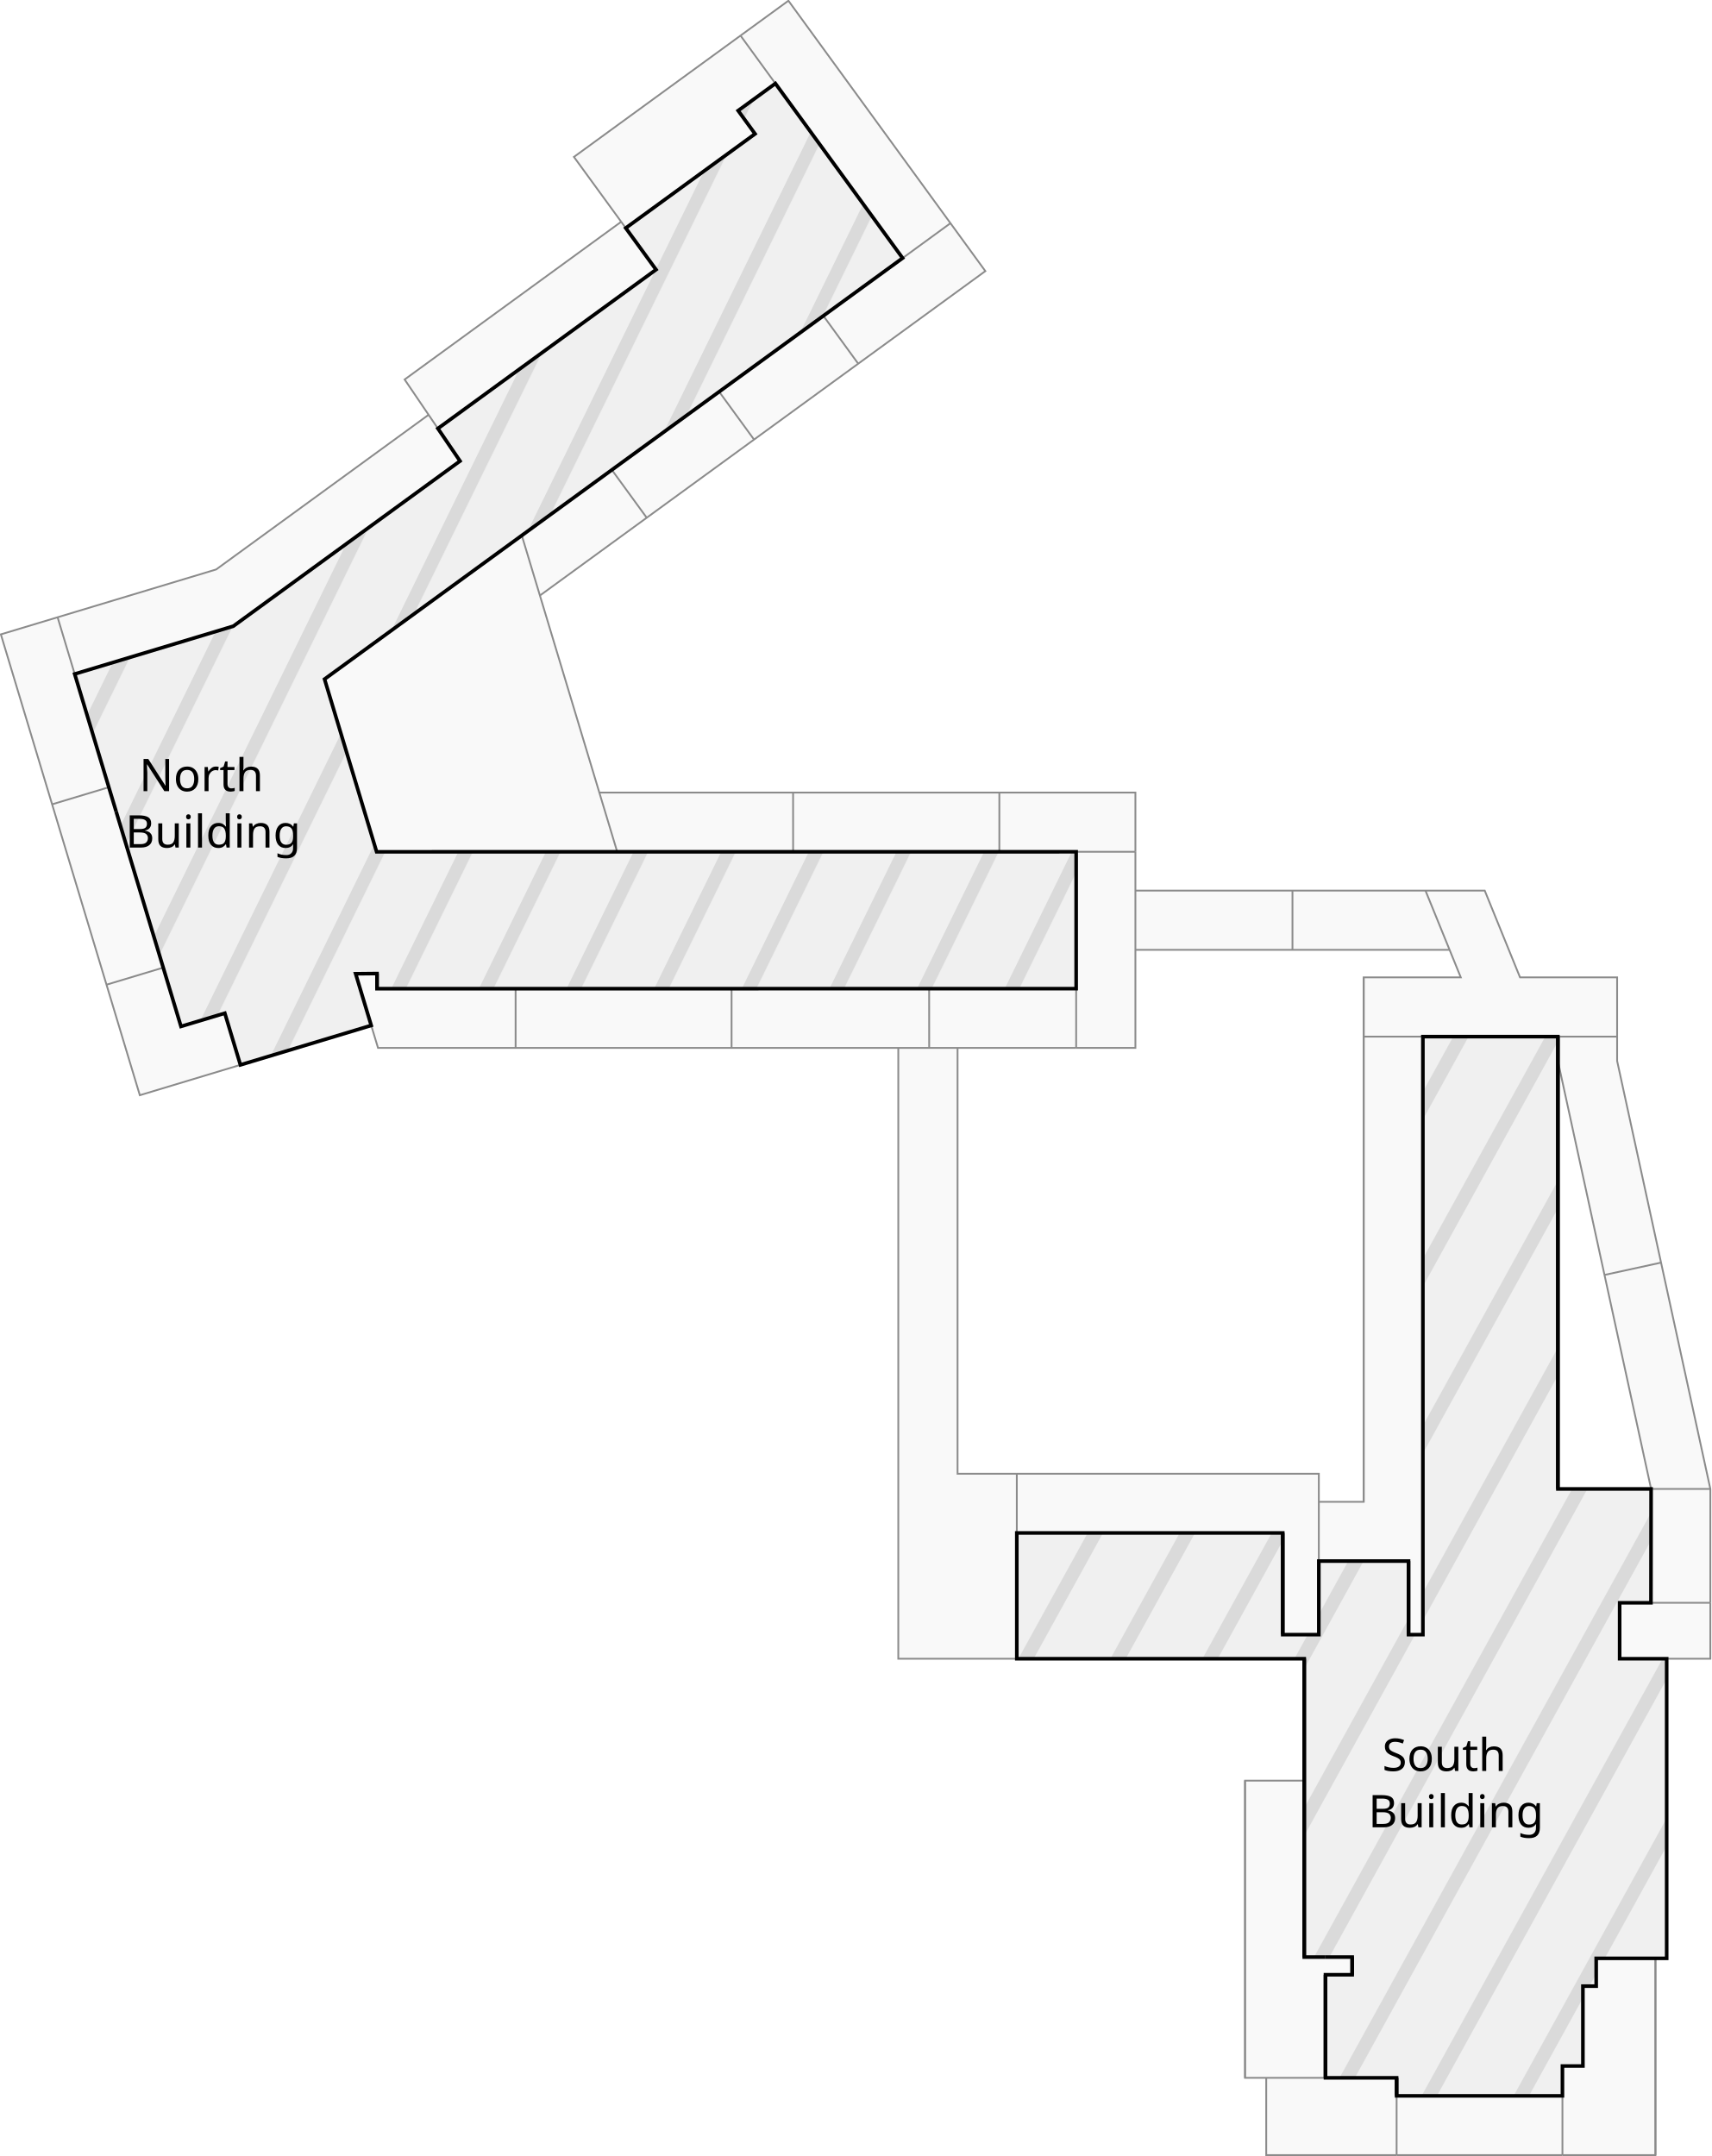
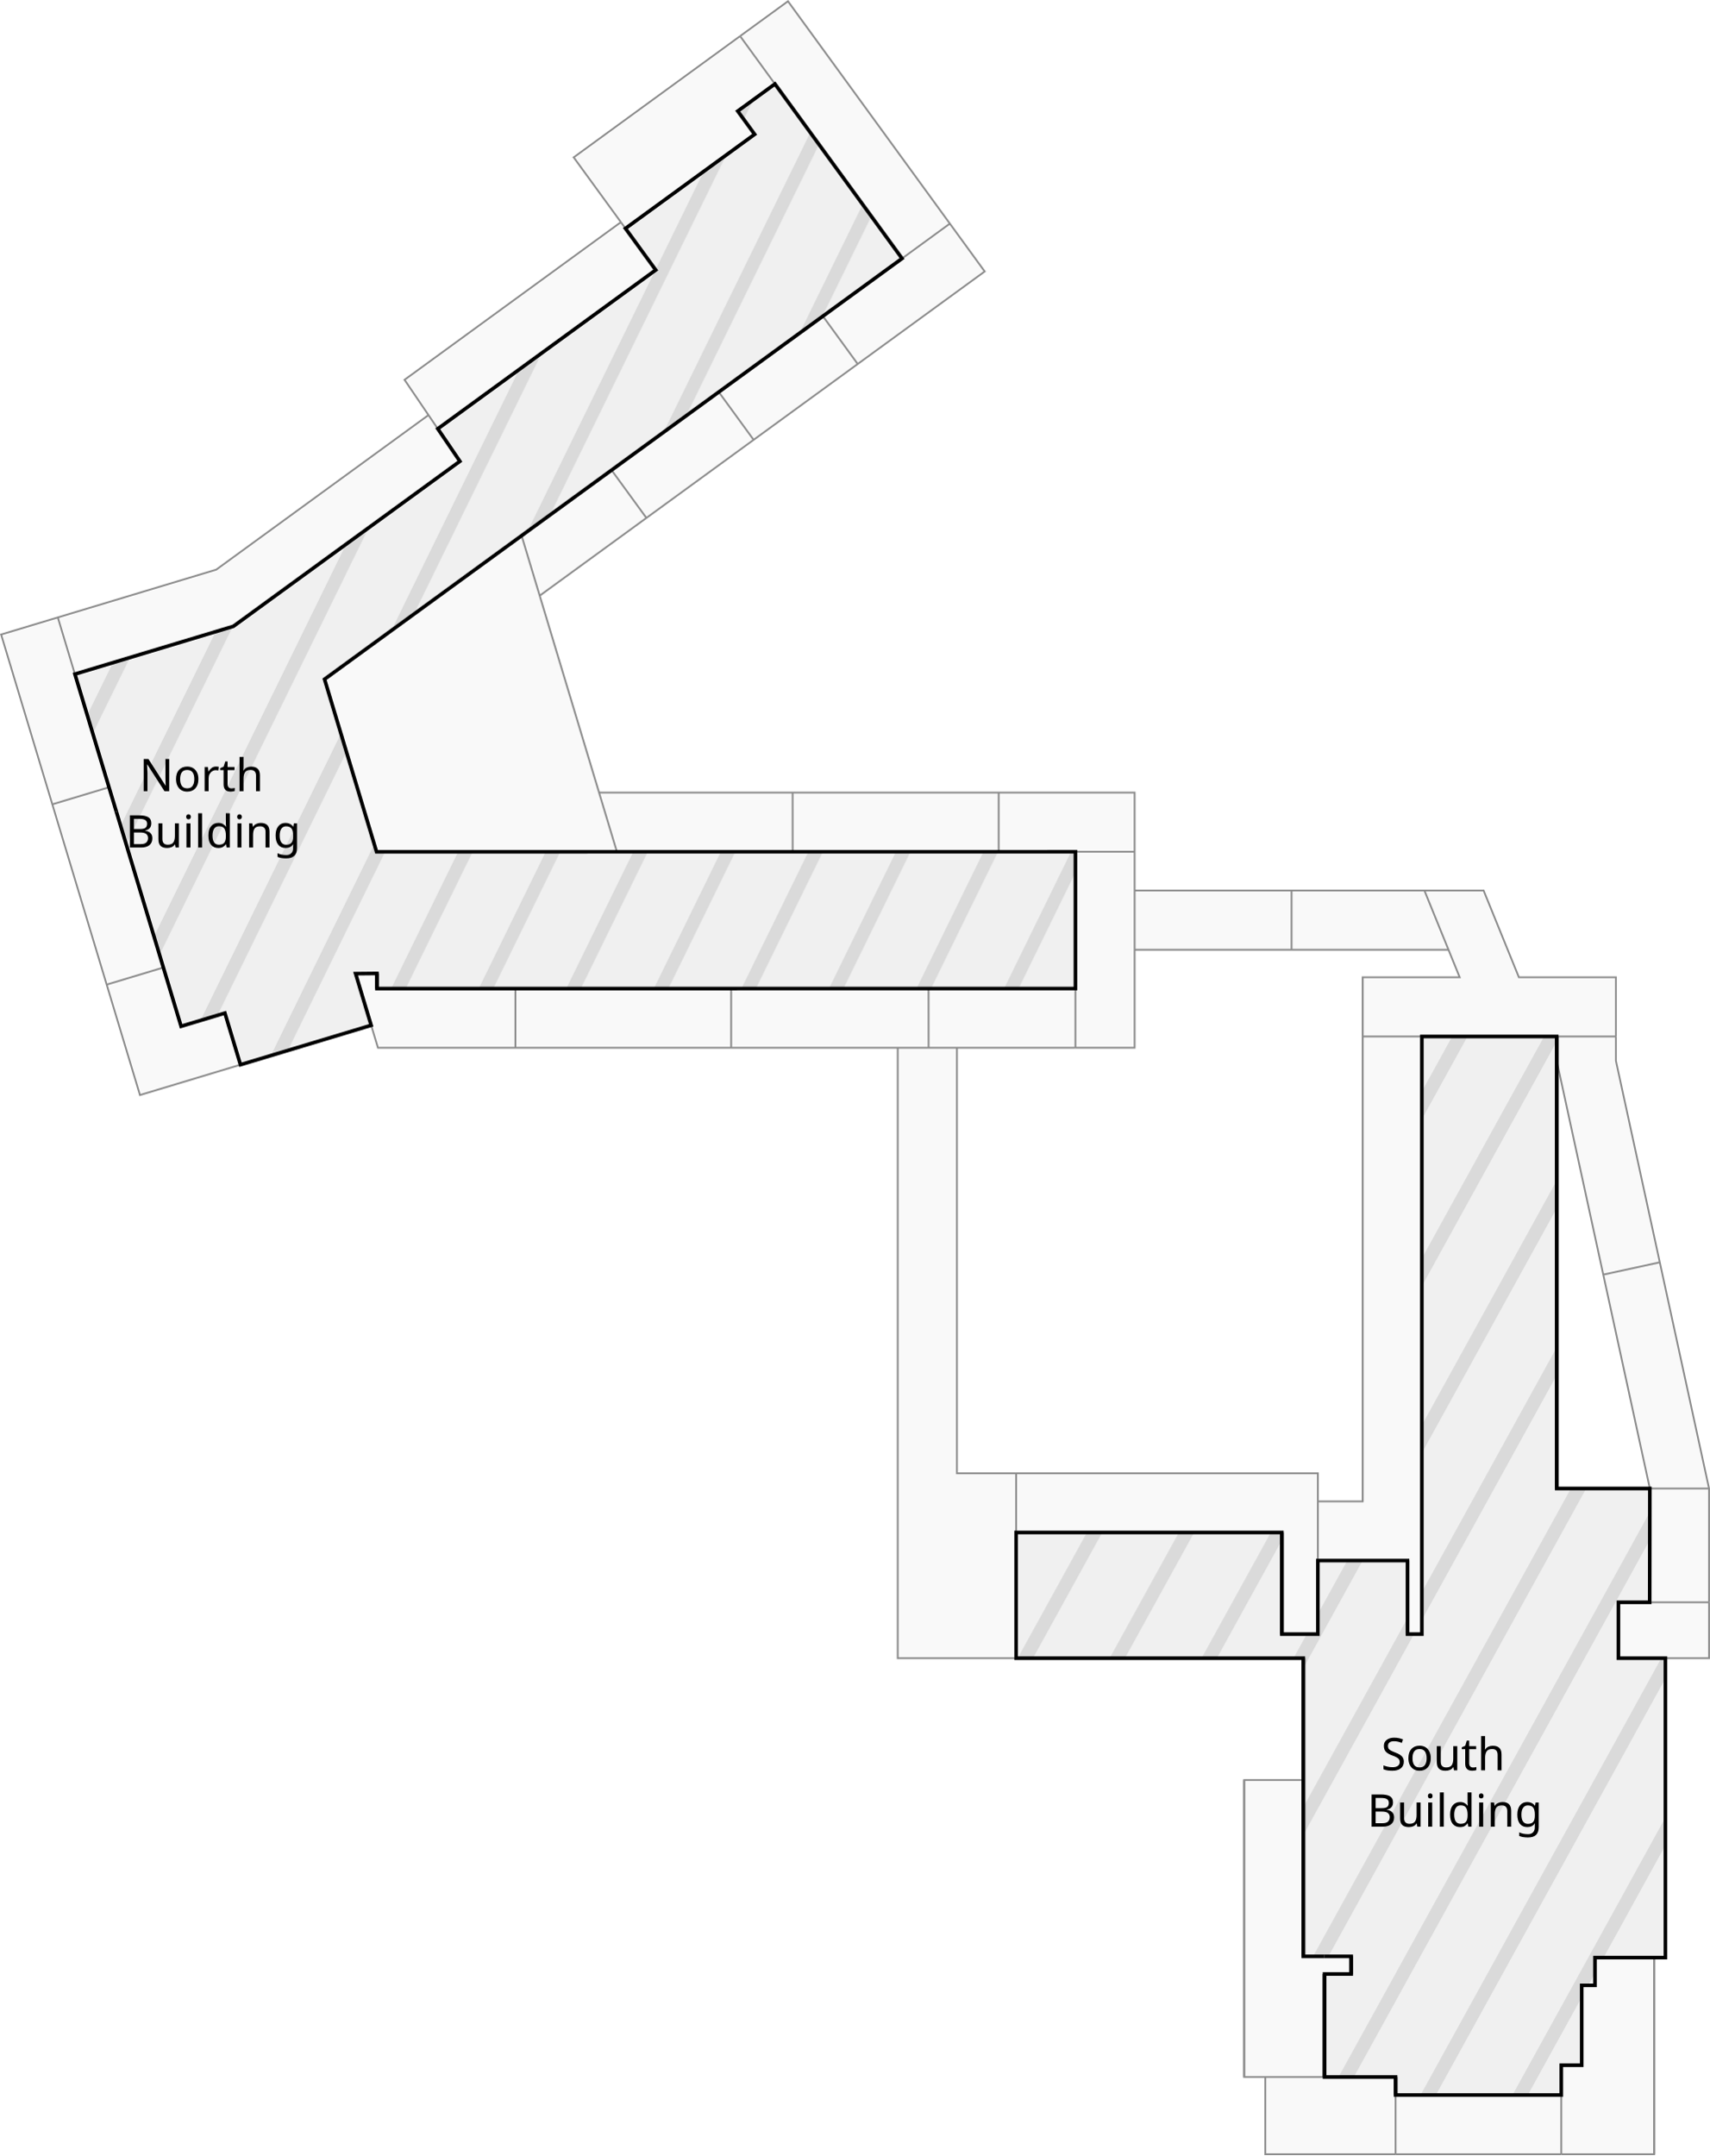
- <svg xmlns="http://www.w3.org/2000/svg" xmlns:xlink="http://www.w3.org/1999/xlink" width="476.549" height="600.452" viewBox="0 0 476.549 600.452" version="1.1" id="svg3023">
+ <svg xmlns="http://www.w3.org/2000/svg" xmlns:xlink="http://www.w3.org/1999/xlink" width="476.622" height="600.599" viewBox="0 0 476.622 600.599" version="1.1" id="svg3023">
  <defs id="defs3027">
    <pattern xlink:href="#Strips1_5_6" id="pattern13175" patternTransform="matrix(3.276229,1.805541,-5.894463,10.69575,0,0)" />
    <pattern xlink:href="#Strips1_5_6" id="pattern10491" patternTransform="matrix(3.280886,1.606547,-0.9213553,1.881589,-147.4532,101.2211)" />
    <pattern patternUnits="userSpaceOnUse" width="6" height="1" patternTransform="translate(0,0) scale(10,10)" id="Strips1_5_6">
      <rect style="fill:black;stroke:none" x="0" y="-0.5" width="1" height="2" id="rect7504" />
    </pattern>
  </defs>
-   <g id="layer3">
+   <g id="layer3" transform="translate(0.07216953,0.1470855)">
    <path style="opacity:0.15;fill:#999999;fill-opacity:1;stroke:none;stroke-width:1.247;stroke-miterlimit:4;stroke-dasharray:none;stroke-opacity:1;stop-color:#000000" d="m 205.559,30.812 4.71,6.47 -36.003,26.24 8.433,11.57 -60.75,44.25 6.16,9.06 -63.14,45.99 -44.174,13.308 29.604,98.162 12.21,-3.68 4.771,14.26 35.999,-10.85 -4.34,-14.4 5.95,-0.06 v 4.21 h 194.7 v -38.12 l -194.81,0.01 L 90.627,188.962 251.379,71.868 215.929,23.252 Z" id="path3817" />
    <path style="opacity:0.09;fill:url(#pattern10491);fill-opacity:1;stroke:none;stroke-width:1.247;stroke-miterlimit:4;stroke-dasharray:none;stroke-opacity:1;stop-color:#000000" d="m 205.559,30.812 4.71,6.47 -36.003,26.24 8.433,11.57 -60.75,44.25 6.16,9.06 -63.14,45.99 -44.174,13.308 29.604,98.162 12.21,-3.68 4.771,14.26 35.999,-10.85 -4.34,-14.4 5.95,-0.06 v 4.21 h 194.7 v -38.12 l -194.81,0.01 L 90.627,188.962 251.379,71.868 215.929,23.252 Z" id="path3817-3" />
    <path style="opacity:0.15;fill:#999999;fill-opacity:1;fill-rule:nonzero;stroke-width:1.247;stroke-dasharray:none;stop-color:#000000" d="m 396.249,288.702 h 37.59 v 125.97 l 25.96,0.033 v 31.677 h -8.76 v 15.58 h 13.1 v 83.44 l -19.63,-0.35 v 8.09 h -3.7 v 22.25 h -5.7 v 8.31 h -46.18 v -5.02 h -19.81 v -28.71 h 7.44 v -4.92 h -13.35 v -83.09 h -80.05 v -35.03 h 74.06 v 28.32 h 10.05 v -20.49 h 24.98 v 20.49 h 4 z" id="path12860" />
    <path style="opacity:0.09;fill:url(#pattern13175);fill-opacity:1;fill-rule:nonzero;stroke-width:1.247;stroke-dasharray:none;stop-color:#000000" d="m 396.249,288.702 h 37.59 v 125.97 l 25.96,0.033 v 31.677 h -8.76 v 15.58 h 13.1 v 83.44 l -19.63,-0.35 v 8.09 h -3.7 v 22.25 h -5.7 v 8.31 h -46.18 v -5.02 h -19.81 v -28.71 h 7.44 v -4.92 h -13.35 v -83.09 h -80.05 v -35.03 h 74.06 v 28.32 h 10.05 v -20.49 h 24.98 v 20.49 h 4 z" id="path12860-0" />
  </g>
-   <g id="layer5">
+   <g id="layer5" transform="translate(0.07216953,0.1470855)">
    <path style="opacity:1;fill:#f9f9f9;fill-opacity:1;fill-rule:nonzero;stroke:none;stroke-width:1.002;stroke-dasharray:none;stroke-opacity:1;stop-color:#000000" d="m 220.859,220.732 0.01,16.5 h -48.99 l -4.97,-16.5 z" id="North_Perimeter_360Photo_1_Web" />
    <path style="opacity:1;fill:#f9f9f9;fill-opacity:1;fill-rule:nonzero;stroke:none;stroke-width:1.002;stroke-dasharray:none;stroke-opacity:1;stop-color:#000000" d="m 359.929,248.032 v 16.5 h -43.74 v -16.5 z" id="Buildings_Walkway_360Photo_2_Web" />
    <path style="opacity:1;fill:#f9f9f9;fill-opacity:1;fill-rule:nonzero;stroke:none;stroke-width:1.002;stroke-dasharray:none;stroke-opacity:1;stop-color:#000000" d="m 359.929,248.032 h 37.04 l 6.71,16.5 h -43.745 z" id="Buildings_Walkway_360Photo_3_Web" />
    <path style="opacity:1;fill:#f9f9f9;fill-opacity:1;fill-rule:nonzero;stroke:none;stroke-width:1.002;stroke-dasharray:none;stroke-opacity:1;stop-color:#000000" d="m 396.969,248.032 h 16.5 l 9.83,24.17 h 27.04 v 16.5 h -16.5 -54.08 v -16.5 h 27.04 z" id="Buildings_Walkway_360Photo_4_Web" />
    <path style="opacity:1;fill:#f9f9f9;fill-opacity:1;fill-rule:nonzero;stroke:none;stroke-width:1.002;stroke-dasharray:none;stroke-opacity:1;stop-color:#000000" d="m 450.339,288.702 v 6.77 l 12.23,56.17 -15.75,3.43 -12.98,-59.6 v -6.77 z" id="South_Perimeter_360Photo_1_Web" />
    <path style="opacity:1;fill:#f9f9f9;fill-opacity:1;fill-rule:nonzero;stroke:none;stroke-width:1.002;stroke-dasharray:none;stroke-opacity:1;stop-color:#000000" d="m 462.569,351.642 -15.75,3.43 12.98,59.6 h 16.5 z" id="South_Perimeter_360Photo_2_Web" />
    <path style="opacity:1;fill:#f9f9f9;fill-opacity:1;fill-rule:nonzero;stroke:none;stroke-width:1.002;stroke-dasharray:none;stroke-opacity:1;stop-color:#000000" d="m 476.299,446.382 -16.54,-0.021 v -31.689 h 16.54 z" id="South_Perimeter_360Photo_3_Web" />
    <path style="opacity:1;fill:#f9f9f9;fill-opacity:1;fill-rule:nonzero;stroke:none;stroke-width:1.002;stroke-dasharray:none;stroke-opacity:1;stop-color:#000000" d="m 476.299,446.382 v 15.58 h -25.26 v -15.58 z" id="South_Perimeter_360Photo_4_Web" />
    <path style="opacity:1;fill:#f9f9f9;fill-opacity:1;fill-rule:nonzero;stroke:none;stroke-width:1.002;stroke-dasharray:none;stroke-opacity:1;stop-color:#000000" d="m 461.009,545.402 v 54.8 h -25.9 v -24.81 h 5.7 v -22.25 h 3.7 v -7.74 z" id="South_Perimeter_360Photo_5_Web" />
    <path style="opacity:1;fill:#f9f9f9;fill-opacity:1;fill-rule:nonzero;stroke:none;stroke-width:1.002;stroke-dasharray:none;stroke-opacity:1;stop-color:#000000" d="m 435.109,600.202 h -46.18 v -16.5 h 46.18 z" id="South_Perimeter_360Photo_6_Web" />
    <path style="opacity:1;fill:#f9f9f9;fill-opacity:1;fill-rule:nonzero;stroke:none;stroke-width:1.002;stroke-dasharray:none;stroke-opacity:1;stop-color:#000000" d="m 388.929,600.202 h -36.31 v -21.52 l 36.31,5e-5 z" id="South_Perimeter_360Photo_7_Web" />
    <path style="opacity:1;fill:#f9f9f9;fill-opacity:1;fill-rule:nonzero;stroke:none;stroke-width:1.002;stroke-dasharray:none;stroke-opacity:1;stop-color:#000000" d="m 346.719,578.682 h 22.4 v -28.71 l 7.44,5e-5 v -4.92 h -13.35 v -49.14 h -16.49 z" id="South_Perimeter_360Photo_8_Web" />
    <path style="opacity:1;fill:#f9f9f9;fill-opacity:1;fill-rule:nonzero;stroke:none;stroke-width:1.002;stroke-dasharray:none;stroke-opacity:1;stop-color:#000000" d="m 379.759,288.702 h 16.49 v 166.55 l -4,5e-5 v -20.49 l -24.98,-5e-5 v -16.5 h 12.49 z" id="South_Perimeter_360Photo_9_Web" />
-     <path style="opacity:1;fill:#f9f9f9;fill-opacity:1;fill-rule:nonzero;stroke:none;stroke-width:1.002;stroke-dasharray:none;stroke-opacity:1;stop-color:#000000" d="m 367.269,410.442 h -84.11 v 16.49 h 74.06 v 28.32 l 10.05,-5e-5 z" id="Language_Wing_Side_LinearVideo" />
-     <path style="opacity:1;fill:#f9f9f9;fill-opacity:1;fill-rule:nonzero;stroke:none;stroke-width:1.002;stroke-dasharray:none;stroke-opacity:1;stop-color:#000000" d="m 283.159,461.962 h -33 v -170.12 h 16.5 v 118.6 h 16.5 z" id="Language_Wing_Overpass_Entrance_LinearVideo" />
+     <path style="opacity:1;fill:#f9f9f9;fill-opacity:1;fill-rule:nonzero;stroke:none;stroke-width:1.002;stroke-dasharray:none;stroke-opacity:1;stop-color:#000000" d="m 367.269,410.442 h -84.11 v 16.49 h 74.06 v 28.32 l 10.05,-5e-5 z" id="Language_Wing_Side_LinearVideo_Web" />
+     <path style="opacity:1;fill:#f9f9f9;fill-opacity:1;fill-rule:nonzero;stroke:none;stroke-width:1.002;stroke-dasharray:none;stroke-opacity:1;stop-color:#000000" d="m 283.159,461.962 h -33 v -170.12 h 16.5 v 118.6 h 16.5 z" id="Language_Wing_Overpass_Entrance_LinearVideo_Web" />
    <path style="opacity:1;fill:#f9f9f9;fill-opacity:1;fill-rule:nonzero;stroke:none;stroke-width:1.002;stroke-dasharray:none;stroke-opacity:1;stop-color:#000000" d="m 316.189,237.222 h -16.5 v 54.62 h 16.5 z" id="Buildings_Walkway_360Photo_1_Web" />
    <path style="opacity:1;fill:#f9f9f9;fill-opacity:1;fill-rule:nonzero;stroke:none;stroke-width:1.002;stroke-dasharray:none;stroke-opacity:1;stop-color:#000000" d="m 316.189,220.732 v 16.49 h -37.89 v -16.49 z" id="North_Perimeter_360Photo_3_Web" />
    <path style="opacity:1;fill:#f9f9f9;fill-opacity:1;fill-rule:nonzero;stroke:none;stroke-width:1.002;stroke-dasharray:none;stroke-opacity:1;stop-color:#000000" d="m 299.689,275.342 v 16.5 h -40.93 l -8.5e-4,-16.498 z" id="North_Perimeter_360Photo_4_Web" />
    <path style="opacity:1;fill:#f9f9f9;fill-opacity:1;fill-rule:nonzero;stroke:none;stroke-width:1.002;stroke-dasharray:none;stroke-opacity:1;stop-color:#000000" d="m 258.749,275.352 h -55.02 v 16.49 h 55.03 z" id="North_Perimeter_360Photo_5_Web" />
    <path style="opacity:1;fill:#f9f9f9;fill-opacity:1;fill-rule:nonzero;stroke:none;stroke-width:1.002;stroke-dasharray:none;stroke-opacity:1;stop-color:#000000" d="m 203.729,275.352 h -60.14 c 0,0 0,16.49 0,16.49 h 60.14 z" id="North_Perimeter_360Photo_6_Web" />
    <path style="opacity:1;fill:#f9f9f9;fill-opacity:1;fill-rule:nonzero;stroke:none;stroke-width:1.002;stroke-dasharray:none;stroke-opacity:1;stop-color:#000000" d="m 143.589,275.352 v 16.49 h -38.32 l -6.23,-20.65 h 5.95 l 2.1e-4,4.16 z" id="North_Perimeter_360Photo_7_Web" />
    <path style="opacity:1;fill:#f9f9f9;fill-opacity:1;fill-rule:nonzero;stroke:none;stroke-width:1.002;stroke-dasharray:none;stroke-opacity:1;stop-color:#000000" d="m 66.949,296.572 -28.011,8.446 -9.272,-30.778 15.79,-4.764 4.943,16.386 12.21,-3.68 z" id="North_Perimeter_360Photo_8_Web" />
    <path style="opacity:1;fill:#f9f9f9;fill-opacity:1;fill-rule:nonzero;stroke:none;stroke-width:1.002;stroke-dasharray:none;stroke-opacity:1;stop-color:#000000" d="m 45.456,269.476 -15.147,-50.234 -15.8,4.76 15.15,50.24 z" id="North_Perimeter_360Photo_9_Web" />
    <path style="opacity:1;fill:#f9f9f9;fill-opacity:1;fill-rule:nonzero;stroke:none;stroke-width:1.002;stroke-dasharray:none;stroke-opacity:1;stop-color:#000000" d="m 16.039,171.912 -15.8,4.76 14.27,47.33 15.793,-4.76 z" id="North_Perimeter_360Photo_10_Web" />
    <path style="opacity:1;fill:#f9f9f9;fill-opacity:1;fill-rule:nonzero;stroke:none;stroke-width:1.002;stroke-dasharray:none;stroke-opacity:1;stop-color:#000000" d="m 16.039,171.912 44.16,-13.32 59.15,-43.07 8.76,12.88 -63.14,45.99 -44.174,13.308 z" id="North_Perimeter_360Photo_11_Web" />
    <path style="opacity:1;fill:#f9f9f9;fill-opacity:1;fill-rule:nonzero;stroke:none;stroke-width:1.002;stroke-dasharray:none;stroke-opacity:1;stop-color:#000000" d="m 112.679,105.692 60.31,-43.93 9.71,13.33 -60.75,44.25 z" id="North_Perimeter_360Photo_12_Web" />
    <path style="opacity:1;fill:#f9f9f9;fill-opacity:1;fill-rule:nonzero;stroke:none;stroke-width:1.002;stroke-dasharray:none;stroke-opacity:1;stop-color:#000000" d="m 159.829,43.702 14.43,19.81 36.01,-26.23 -4.71,-6.47 10.37,-7.56 -9.71,-13.34 z" id="North_Perimeter_360Photo_13_Web" />
    <path style="opacity:1;fill:#f9f9f9;fill-opacity:1;fill-rule:nonzero;stroke:none;stroke-width:1.002;stroke-dasharray:none;stroke-opacity:1;stop-color:#000000" d="m 206.219,9.912 13.34,-9.71 45.13,61.96 -13.31,9.706 z" id="North_Perimeter_360Photo_14_Web" />
    <path style="opacity:1;fill:#f9f9f9;fill-opacity:1;fill-rule:nonzero;stroke:none;stroke-width:1.002;stroke-dasharray:none;stroke-opacity:1;stop-color:#000000" d="m 264.689,62.162 9.71,13.34 -35.4,25.79 -9.712,-13.333 z" id="North_Perimeter_360Photo_15_Web" />
    <path style="opacity:1;fill:#f9f9f9;fill-opacity:1;fill-rule:nonzero;stroke:none;stroke-width:1.002;stroke-dasharray:none;stroke-opacity:1;stop-color:#000000" d="m 229.288,87.959 9.712,13.333 -29.01,21.13 -9.72,-13.33 z" id="North_Perimeter_360Photo_16_Web" />
    <path style="opacity:1;fill:#f9f9f9;fill-opacity:1;fill-rule:nonzero;stroke:none;stroke-width:1.002;stroke-dasharray:none;stroke-opacity:1;stop-color:#000000" d="m 200.269,109.092 9.72,13.33 -29.89,21.77 -9.71,-13.33 z" id="North_Perimeter_360Photo_17_Web" />
    <path style="opacity:1;fill:#f9f9f9;fill-opacity:1;fill-rule:nonzero;stroke:none;stroke-width:1.002;stroke-dasharray:none;stroke-opacity:1;stop-color:#000000" d="m 170.389,130.862 -25.08,18.26 5.05,16.73 29.74,-21.66 z" id="North_Perimeter_360Photo_18_Web" />
    <path style="opacity:1;fill:#f9f9f9;fill-opacity:1;fill-rule:nonzero;stroke:none;stroke-width:1.002;stroke-dasharray:none;stroke-opacity:1;stop-color:#000000" d="m 145.309,149.122 26.57,88.11 h -67 l -14.5,-48.09 z" id="North_Courtyard_360Photo_1_Web" />
    <path style="opacity:1;fill:#f9f9f9;fill-opacity:1;fill-rule:nonzero;stroke:none;stroke-width:1.002;stroke-dasharray:none;stroke-opacity:1;stop-color:#000000" d="m 220.859,220.732 h 57.44 v 16.49 l -57.43,0.01 z" id="North_Perimeter_360Photo_2_Web" />
    <path style="opacity:0;fill:#fefefe;fill-opacity:1;fill-rule:nonzero;stroke:none;stroke-width:0.71;stroke-dasharray:none;stroke-opacity:1;stop-color:#000000" d="m 293.135,244.141 v 24.283 h -49.165 l -0.006,-24.278 z" id="North_Roof_360Photo_1_Web" />
  </g>
-   <g id="layer2" style="display:inline;opacity:1;stroke:#8b8b8b;stroke-opacity:1">
-     <g id="g6033" style="display:inline;stroke:#8b8b8b;stroke-opacity:1">
+   <g id="layer2" style="display:inline;opacity:1;stroke:#8b8b8b;stroke-opacity:1" transform="translate(0.07216953,0.1470855)">
+     <g id="g6033" style="display:inline;stroke:#8b8b8b;stroke-opacity:1;pointer-events:none;">
      <path d="m 433.839,288.702 h 16.5" fill="none" stroke="#000000" stroke-width="0.5" id="path2877" style="stroke:#8b8b8b;stroke-opacity:1" />
      <path d="m 450.339,272.202 v 16.5 -16.5 h -27.04 l -9.83,-24.17 h -97.28" fill="none" stroke="#000000" stroke-width="0.5" id="path2879" style="stroke:#8b8b8b;stroke-opacity:1" />
      <path d="m 299.689,237.222 h 16.5" fill="none" stroke="#000000" stroke-width="0.5" id="path2881" style="stroke:#8b8b8b;stroke-opacity:1" />
      <path d="m 299.689,275.342 v 16.5 z" fill="none" stroke="#000000" stroke-width="0.5" id="path2883" style="stroke:#8b8b8b;stroke-opacity:1" />
      <path d="m 299.689,291.842 h 16.5 v -54.62 54.62" fill="none" stroke="#000000" stroke-width="0.5" id="path2885" style="stroke:#8b8b8b;stroke-opacity:1" />
      <path d="m 396.249,288.702 h -16.49" fill="none" stroke="#000000" stroke-width="0.5" id="path2889" style="stroke:#8b8b8b;stroke-opacity:1" />
      <path d="m 379.759,418.262 v -146.06 h 27.04 l -9.83,-24.17" fill="none" stroke="#000000" stroke-width="0.5" id="path2891" style="stroke:#8b8b8b;stroke-opacity:1" />
      <path d="m 316.189,264.532 h 87.49" fill="none" stroke="#000000" stroke-width="0.5" id="path2895" style="stroke:#8b8b8b;stroke-opacity:1" />
      <path d="m 359.929,264.532 v -16.5 z" fill="none" stroke="#000000" stroke-width="0.5" id="path2897" style="stroke:#8b8b8b;stroke-opacity:1" />
      <path d="m 283.159,426.932 v -16.49 z" fill="none" stroke="#000000" stroke-width="0.5" id="path2909" style="stroke:#8b8b8b;stroke-opacity:1" />
      <path d="m 283.159,410.442 h -16.5 v -118.6 118.6" fill="none" stroke="#000000" stroke-width="0.5" id="path2911" style="stroke:#8b8b8b;stroke-opacity:1" />
      <path d="m 367.269,418.262 h 12.49 v -146.06" fill="none" stroke="#000000" stroke-width="0.5" id="path2913" style="stroke:#8b8b8b;stroke-opacity:1" />
      <path d="m 283.159,410.442 h 84.11 v 24.32 -24.32" fill="none" stroke="#000000" stroke-width="0.5" id="path2915" style="stroke:#8b8b8b;stroke-opacity:1" />
      <path d="m 476.299,446.382 h -16.54" fill="none" stroke="#000000" stroke-width="0.5" id="path2921" style="stroke:#8b8b8b;stroke-opacity:1" />
      <path d="m 464.139,461.962 h 12.16 v -15.58 15.58" fill="none" stroke="#000000" stroke-width="0.5" id="path2923" style="stroke:#8b8b8b;stroke-opacity:1" />
      <path d="m 433.839,295.472 25.96,119.2 h 16.5" fill="none" stroke="#000000" stroke-width="0.5" id="path2927" style="stroke:#8b8b8b;stroke-opacity:1" />
      <path d="m 476.299,414.672 v 31.71 -31.71 l -25.96,-119.2 v -6.77 6.77" fill="none" stroke="#000000" stroke-width="0.5" id="path2929" style="stroke:#8b8b8b;stroke-opacity:1" />
      <path d="m 462.569,351.642 -15.75,3.43" fill="none" stroke="#000000" stroke-width="0.5" id="path2933" style="stroke:#8b8b8b;stroke-opacity:1" />
      <path d="m 435.109,583.702 v 16.5 z" fill="none" stroke="#000000" stroke-width="0.5" id="path2935" style="stroke:#8b8b8b;stroke-opacity:1" />
      <path d="m 435.109,600.202 v 0 h 25.9 v -54.8" fill="none" stroke="#000000" stroke-width="0.5" id="path2937" style="stroke:#8b8b8b;stroke-opacity:1" />
      <path d="m 461.009,600.202 v -54.8 m 0,0 v 54.8 m 0,0 v 0" fill="none" stroke="#000000" stroke-width="0.5" id="path2939" style="stroke:#8b8b8b;stroke-opacity:1" />
      <path d="m 388.929,583.702 v 16.5 z" fill="none" stroke="#000000" stroke-width="0.5" id="path2941" style="stroke:#8b8b8b;stroke-opacity:1" />
      <path d="m 388.929,600.202 v 0 h 46.18" fill="none" stroke="#000000" stroke-width="0.5" id="path2943" style="stroke:#8b8b8b;stroke-opacity:1" />
      <path d="m 352.619,600.202 v 0 m 36.31,0 h -36.31 v -21.52 21.52" fill="none" stroke="#000000" stroke-width="0.5" id="path2947" style="stroke:#8b8b8b;stroke-opacity:1" />
      <path d="m 363.209,495.912 h -16.49 v 82.77" fill="none" stroke="#000000" stroke-width="0.5" id="path2949" style="stroke:#8b8b8b;stroke-opacity:1" />
      <path d="m 369.119,578.682 h -22.4 v -82.77" fill="none" stroke="#000000" stroke-width="0.5" id="path2953" style="stroke:#8b8b8b;stroke-opacity:1" />
      <path d="m 258.759,291.842 -0.01,-16.49 z" fill="none" stroke="#000000" stroke-width="0.5" id="path2959" style="stroke:#8b8b8b;stroke-opacity:1" />
      <path d="m 143.589,275.352 v 16.49 z" fill="none" stroke="#000000" stroke-width="0.5" id="path2961" style="stroke:#8b8b8b;stroke-opacity:1" />
      <path d="m 203.729,291.842 v -16.49 z" fill="none" stroke="#000000" stroke-width="0.5" id="path2963" style="stroke:#8b8b8b;stroke-opacity:1" />
      <path d="m 45.459,269.482 -15.8,4.76" fill="none" stroke="#000000" stroke-width="0.5" id="path2965" style="stroke:#8b8b8b;stroke-opacity:1" />
      <path d="m 20.799,187.712 -4.76,-15.8" fill="none" stroke="#000000" stroke-width="0.5" id="path2969" style="stroke:#8b8b8b;stroke-opacity:1" />
      <path d="m 103.379,285.592 1.89,6.25 h 194.42" fill="none" stroke="#000000" stroke-width="0.5" id="path2975" style="stroke:#8b8b8b;stroke-opacity:1" />
      <path d="m 14.509,224.002 15.8,-4.76" fill="none" stroke="#000000" stroke-width="0.5" id="path2977" style="stroke:#8b8b8b;stroke-opacity:1" />
      <path d="m 172.989,61.762 1.27,1.75" fill="none" stroke="#000000" stroke-width="0.5" id="path2983" style="stroke:#8b8b8b;stroke-opacity:1" />
      <path d="m 215.929,23.252 -9.71,-13.34" fill="none" stroke="#000000" stroke-width="0.5" id="path2985" style="stroke:#8b8b8b;stroke-opacity:1" />
      <path d="m 206.219,9.912 -46.39,33.79 13.16,18.06" fill="none" stroke="#000000" stroke-width="0.5" id="path2987" style="stroke:#8b8b8b;stroke-opacity:1" />
      <path d="m 150.359,165.852 124.04,-90.35 -54.84,-75.3 v 0 l -13.34,9.71" fill="none" stroke="#000000" stroke-width="0.5" id="path2993" style="stroke:#8b8b8b;stroke-opacity:1" />
      <path d="m 166.909,220.732 h 149.28 v 16.49 -16.49" fill="none" stroke="#000000" stroke-width="0.5" id="path2995" style="stroke:#8b8b8b;stroke-opacity:1" />
      <path d="m 180.099,144.192 -9.71,-13.33" fill="none" stroke="#000000" stroke-width="0.5" id="path2999" style="stroke:#8b8b8b;stroke-opacity:1" />
      <path d="m 200.269,109.092 9.72,13.33" fill="none" stroke="#000000" stroke-width="0.5" id="path3001" style="stroke:#8b8b8b;stroke-opacity:1" />
      <path d="m 229.289,87.952 9.71,13.34" fill="none" stroke="#000000" stroke-width="0.5" id="path3003" style="stroke:#8b8b8b;stroke-opacity:1" />
      <path d="m 251.359,71.882 13.33,-9.72" fill="none" stroke="#000000" stroke-width="0.5" id="path3005" style="stroke:#8b8b8b;stroke-opacity:1" />
      <path d="m 145.309,149.122 26.57,88.11" fill="none" stroke="#000000" stroke-width="0.5" id="path3007" style="stroke:#8b8b8b;stroke-opacity:1" />
      <path d="m 278.299,220.732 v 16.49 z" fill="none" stroke="#000000" stroke-width="0.5" id="path3009" style="stroke:#8b8b8b;stroke-opacity:1" />
      <path d="m 220.859,220.732 0.01,16.5 z" fill="none" stroke="#000000" stroke-width="0.5" id="path3011" style="stroke:#8b8b8b;stroke-opacity:1" />
      <path d="m 66.949,296.572 -28.01,8.45 -38.7,-128.35 59.96,-18.08 59.15,-43.07" fill="none" stroke="#000000" stroke-width="0.5" id="path3013" style="stroke:#8b8b8b;stroke-opacity:1" />
      <path d="m 121.949,119.342 -9.27,-13.65 60.31,-43.93" fill="none" stroke="#000000" stroke-width="0.5" id="path3015" style="stroke:#8b8b8b;stroke-opacity:1" />
      <path d="m 283.159,461.962 h -33 v -170.12 170.12" fill="none" stroke="#000000" stroke-width="0.5" id="path3017" style="stroke:#8b8b8b;stroke-opacity:1" />
    </g>
  </g>
-   <g id="layer1" style="display:inline">
-     <g id="g5576" style="display:inline;stroke-width:1.002;stroke-dasharray:none">
+   <g id="layer1" style="display:inline" transform="translate(0.07216953,0.1470855)">
+     <g id="g5576" style="display:inline;stroke-width:1.002;stroke-dasharray:none;pointer-events:none;">
      <path d="m 32.349,226.032 18.05,59.83 12.21,-3.68 4.34,14.39 36.43,-10.98 -4.34,-14.4 5.95,-0.06 v 4.22" fill="none" stroke="#000000" stroke-width="0.5" id="path2773" style="stroke-width:1.002;stroke-dasharray:none" />
      <path d="m 299.689,237.222 v 38.12 m -267.34,-49.31 -11.55,-38.32 44.17,-13.32 63.14,-45.99 -6.16,-9.06 60.75,-44.25 -8.44,-11.58 36.01,-26.23 -4.71,-6.47 10.37,-7.56 35.43,48.63 -160.98,117.26 14.5,48.09 194.81,-0.01 v 38.12 l -194.7,0.01 v -4.22" fill="none" stroke="#000000" stroke-width="0.5" id="path2803" style="stroke-width:1.002;stroke-dasharray:none" />
      <path d="m 283.159,461.962 v -35.03 m 80.05,118.12 v -83.09 h -80.05 v -35.03 h 74.06 v 28.32" fill="none" stroke="#000000" stroke-width="0.5" id="path2805" style="stroke-width:1.002;stroke-dasharray:none" />
      <path d="m 433.839,288.702 v 125.97 h 25.96 l -0.04,31.71 h -8.72 v 15.58 m 0,-15.58 v 15.58 h 13.1 v 83.44 m 0,-83.44 v 83.44 h -19.63 v 7.74 m 0,-7.74 v 7.74 h -3.7 v 22.25 m 0,-22.25 v 22.25 h -5.7 v 8.31 m 0,-8.31 v 8.31 h -46.18 v -5.02" fill="none" stroke="#000000" stroke-width="0.5" id="path2817" style="stroke-width:1.002;stroke-dasharray:none" />
      <path d="m 396.249,288.702 v 166.55 m 37.59,-40.58 v -125.97 h -37.59 v 166.55 h -4 v -20.49" fill="none" stroke="#000000" stroke-width="0.5" id="path2821" style="stroke-width:1.002;stroke-dasharray:none" />
      <path d="m 369.119,578.682 v -28.71" fill="none" stroke="#000000" stroke-width="0.5" id="path2833" style="stroke-width:1.002;stroke-dasharray:none" />
      <path d="m 369.119,545.052 h -5.91 v -83.09" fill="none" stroke="#000000" stroke-width="0.5" id="path2845" style="stroke-width:1.002;stroke-dasharray:none" />
      <path d="m 357.219,426.932 v 28.32 h 10.05 v -20.49 m 0,20.49 v -20.49 h 24.98 v 20.49" fill="none" stroke="#000000" stroke-width="0.5" id="path2865" style="stroke-width:1.002;stroke-dasharray:none" />
      <path d="m 369.119,545.052 h 7.44 v 4.92 h -7.44 v 28.71 h 19.81 v 5.02" fill="none" stroke="#000000" stroke-width="0.5" id="path2871" style="stroke-width:1.002;stroke-dasharray:none" />
      <path d="m 376.559,549.972 v -4.92" fill="none" stroke="#000000" stroke-width="0.5" id="path2875" style="stroke-width:1.002;stroke-dasharray:none" />
    </g>
  </g>
-   <g id="layer4">
+   <g id="layer4" transform="translate(0.07216953,0.1470855)">
    <text xml:space="preserve" style="font-size:12.563px;line-height:1.25;font-family:sans-serif;text-align:center;text-anchor:middle" x="67.511" y="220.344" id="text14321">
      <tspan id="tspan14319" x="67.511" y="220.344">North</tspan>
      <tspan x="67.511" y="236.047" id="tspan14377">Building</tspan>
    </text>
    <text xml:space="preserve" style="font-size:12.563px;line-height:1.25;font-family:sans-serif;text-align:center;text-anchor:middle" x="413.628" y="493.211" id="text14325">
      <tspan id="tspan14323" x="413.628" y="493.211">South</tspan>
      <tspan x="413.628" y="508.914" id="tspan14379">Building</tspan>
    </text>
  </g>
</svg>
